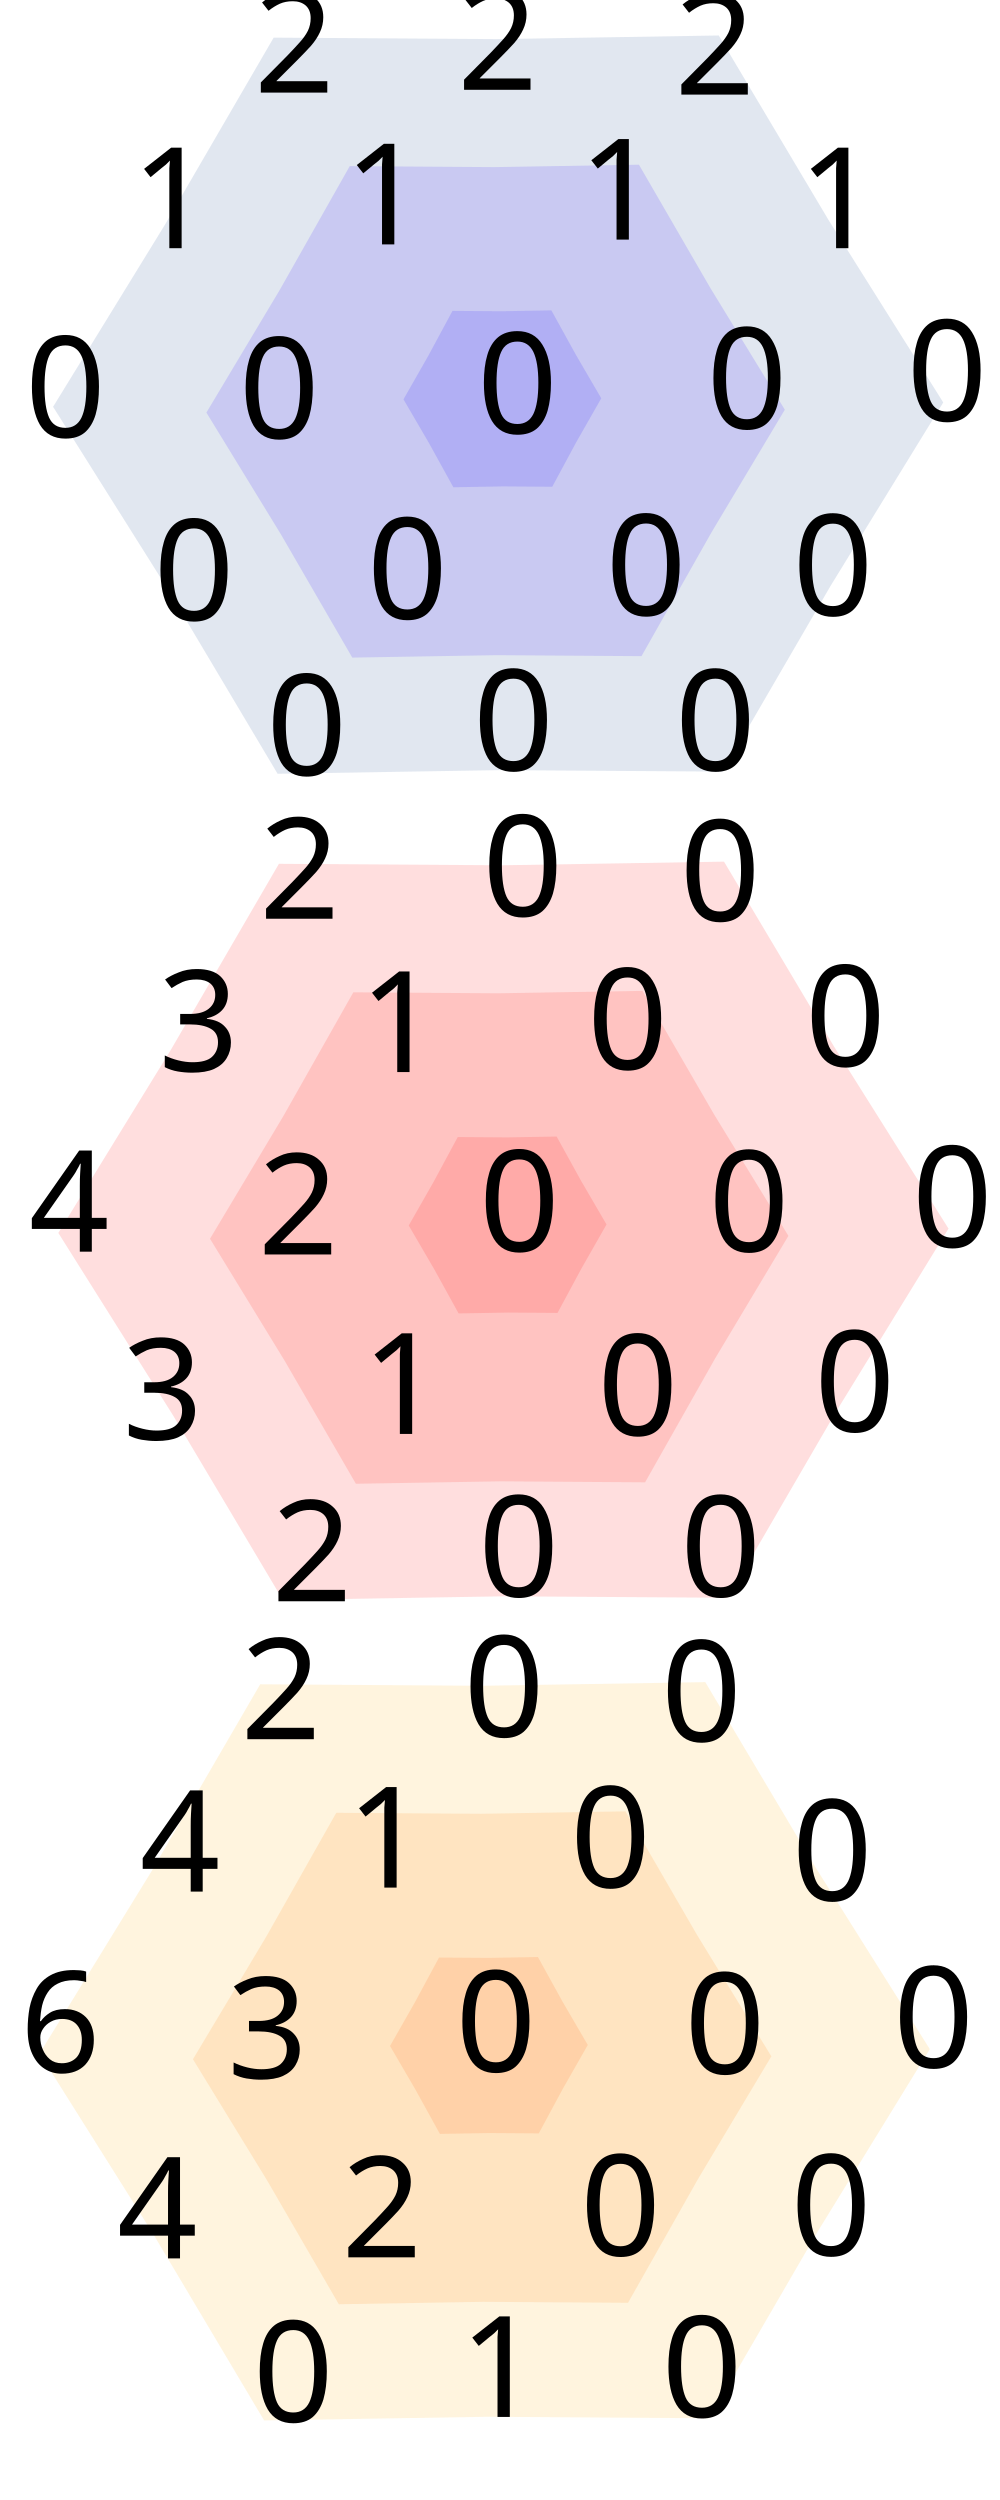
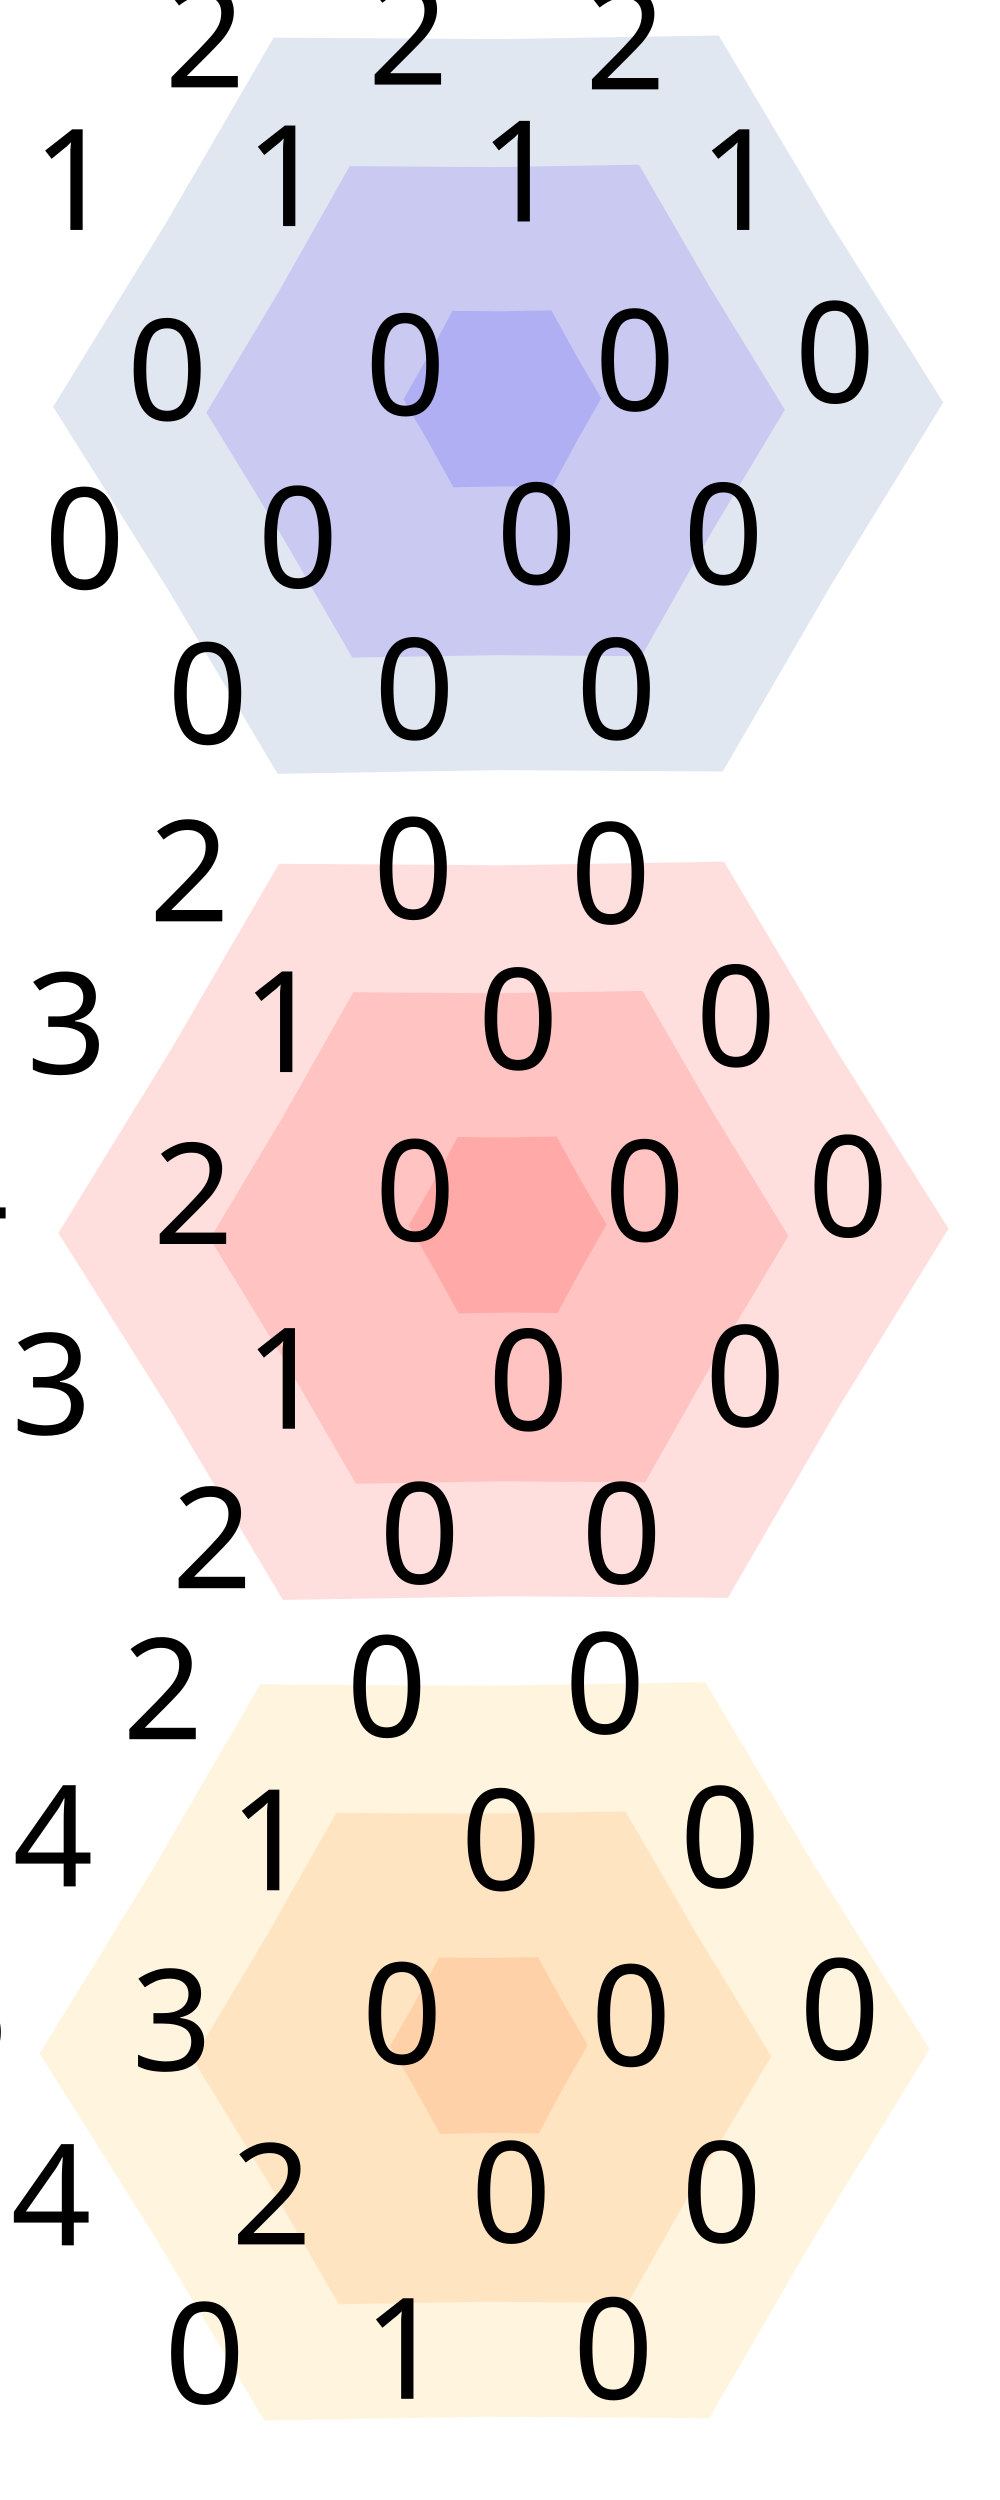
<svg xmlns="http://www.w3.org/2000/svg" width="2in" height="5in" viewBox="0 0 50.8 127" version="1.1" id="svg6919">
  <defs id="defs6916">
    <rect x="294.342" y="28.606" width="5497.698" height="454.948" id="rect10222" />
  </defs>
  <g id="layer1" transform="translate(-6.218444,94.86758)">
    <path style="fill:#1d4992;fill-opacity:0.129;stroke:none;stroke-width:1.002;stroke-opacity:1" id="path6945-0-1" transform="matrix(0.1501105,-0.02278514,0.02386171,0.1433379,-16.91638,-92.14087)" d="m 395.256,251.407 -45.848,58.576 -73.38,-12.189 -73.652,-10.417 -26.134,-69.643 -27.804,-68.993 47.246,-57.454 45.848,-58.576 73.38,12.189 73.652,10.417 26.134,69.643 27.804,68.993 z" />
    <path style="fill:#2e00ff;fill-opacity:0.129;stroke:none;stroke-width:1.002;stroke-opacity:1" id="path6945-6" transform="matrix(0.09754075,-0.01521229,0.01550517,0.09569828,-0.08160185,-85.88412)" d="m 395.256,251.407 -45.848,58.576 -73.38,-12.189 -73.652,-10.417 -26.134,-69.643 -27.804,-68.993 47.246,-57.454 45.848,-58.576 73.38,12.189 73.652,10.417 26.134,69.643 27.804,68.993 z" />
    <path style="fill:#1300ff;fill-opacity:0.129;stroke:none;stroke-width:1.002;stroke-opacity:1" id="path6945-0-8-5" transform="matrix(0.03335313,-0.00545965,0.00530185,0.03434586,20.9753,-78.87952)" d="m 395.256,251.407 -45.848,58.576 -73.38,-12.189 -73.652,-10.417 -26.134,-69.643 -27.804,-68.993 47.246,-57.454 45.848,-58.576 73.38,12.189 73.652,10.417 26.134,69.643 27.804,68.993 z" />
    <text xml:space="preserve" transform="scale(0.2645833)" id="text10220" style="font-style:normal;font-weight:normal;font-size:40px;line-height:1.25;font-family:sans-serif;white-space:pre;shape-inside:url(#rect10222);display:inline;fill:#000000;fill-opacity:1;stroke:none" />
-     <text xml:space="preserve" style="font-size:7.16px;line-height:1.25;font-family:sans-serif;letter-spacing:0px;word-spacing:0px;stroke-width:0.119" x="19.125" y="-90.164" id="text20062">
-       <tspan id="tspan20060" style="font-size:7.16px;stroke-width:0.119" x="19.125" y="-90.164">2</tspan>
+     <text xml:space="preserve" style="font-size:7.16px;line-height:1.25;font-family:sans-serif;text-align:center;letter-spacing:0px;word-spacing:0px;text-anchor:middle;stroke-width:0.119" x="21.284" y="-90.429" id="text20062">
+       <tspan id="tspan20060" style="font-size:7.16px;text-align:center;text-anchor:middle;stroke-width:0.119" x="21.284" y="-90.429">2</tspan>
    </text>
-     <text xml:space="preserve" style="font-size:7.16px;line-height:1.25;font-family:sans-serif;letter-spacing:0px;word-spacing:0px;stroke-width:0.119" x="29.45" y="-90.302" id="text20062-1">
-       <tspan id="tspan20060-4" style="font-size:7.16px;stroke-width:0.119" x="29.45" y="-90.302">2</tspan>
+     <text xml:space="preserve" style="font-size:7.16px;line-height:1.25;font-family:sans-serif;text-align:center;letter-spacing:0px;word-spacing:0px;text-anchor:middle;stroke-width:0.119" x="31.609" y="-90.567" id="text20062-1">
+       <tspan id="tspan20060-4" style="font-size:7.16px;text-align:center;text-anchor:middle;stroke-width:0.119" x="31.609" y="-90.567">2</tspan>
    </text>
-     <text xml:space="preserve" style="font-size:7.16px;line-height:1.25;font-family:sans-serif;letter-spacing:0px;word-spacing:0px;stroke-width:0.119" x="40.487" y="-90.063" id="text20062-8">
-       <tspan id="tspan20060-2" style="font-size:7.16px;stroke-width:0.119" x="40.487" y="-90.063">2</tspan>
+     <text xml:space="preserve" style="font-size:7.16px;line-height:1.25;font-family:sans-serif;text-align:center;letter-spacing:0px;word-spacing:0px;text-anchor:middle;stroke-width:0.119" x="42.645" y="-90.328" id="text20062-8">
+       <tspan id="tspan20060-2" style="font-size:7.16px;text-align:center;text-anchor:middle;stroke-width:0.119" x="42.645" y="-90.328">2</tspan>
    </text>
-     <text xml:space="preserve" style="font-size:7.16px;line-height:1.25;font-family:sans-serif;letter-spacing:0px;word-spacing:0px;stroke-width:0.119" x="12.899" y="-82.258" id="text20062-89">
-       <tspan id="tspan20060-6" style="font-size:7.16px;stroke-width:0.119" x="12.899" y="-82.258">1</tspan>
+     <text xml:space="preserve" style="font-size:7.16px;line-height:1.25;font-family:sans-serif;text-align:center;letter-spacing:0px;word-spacing:0px;text-anchor:middle;stroke-width:0.119" x="14.572" y="-83.184" id="text20062-89">
+       <tspan id="tspan20060-6" style="font-size:7.16px;text-align:center;text-anchor:middle;stroke-width:0.119" x="14.572" y="-83.184">1</tspan>
    </text>
-     <text xml:space="preserve" style="font-size:7.16px;line-height:1.25;font-family:sans-serif;letter-spacing:0px;word-spacing:0px;stroke-width:0.119" x="35.618" y="-82.695" id="text20062-89-8">
-       <tspan id="tspan20060-6-3" style="font-size:7.16px;stroke-width:0.119" x="35.618" y="-82.695">1</tspan>
+     <text xml:space="preserve" style="font-size:7.16px;line-height:1.25;font-family:sans-serif;text-align:center;letter-spacing:0px;word-spacing:0px;text-anchor:middle;stroke-width:0.119" x="37.292" y="-83.621" id="text20062-89-8">
+       <tspan id="tspan20060-6-3" style="font-size:7.16px;text-align:center;text-anchor:middle;stroke-width:0.119" x="37.292" y="-83.621">1</tspan>
    </text>
-     <text xml:space="preserve" style="font-size:7.16px;line-height:1.25;font-family:sans-serif;letter-spacing:0px;word-spacing:0px;stroke-width:0.119" x="46.768" y="-82.259" id="text20062-89-81">
-       <tspan id="tspan20060-6-7" style="font-size:7.16px;stroke-width:0.119" x="46.768" y="-82.259">1</tspan>
+     <text xml:space="preserve" style="font-size:7.16px;line-height:1.25;font-family:sans-serif;text-align:center;letter-spacing:0px;word-spacing:0px;text-anchor:middle;stroke-width:0.119" x="48.441" y="-83.185" id="text20062-89-81">
+       <tspan id="tspan20060-6-7" style="font-size:7.16px;text-align:center;text-anchor:middle;stroke-width:0.119" x="48.441" y="-83.185">1</tspan>
    </text>
-     <text xml:space="preserve" style="font-size:7.16px;line-height:1.25;font-family:sans-serif;letter-spacing:0px;word-spacing:0px;stroke-width:0.119" x="23.702" y="-82.457" id="text20062-89-6">
-       <tspan id="tspan20060-6-6" style="font-size:7.16px;stroke-width:0.119" x="23.702" y="-82.457">1</tspan>
+     <text xml:space="preserve" style="font-size:7.16px;line-height:1.25;font-family:sans-serif;text-align:center;letter-spacing:0px;word-spacing:0px;text-anchor:middle;stroke-width:0.119" x="25.376" y="-83.383" id="text20062-89-6">
+       <tspan id="tspan20060-6-6" style="font-size:7.16px;text-align:center;text-anchor:middle;stroke-width:0.119" x="25.376" y="-83.383">1</tspan>
    </text>
-     <text xml:space="preserve" style="font-size:7.16px;line-height:1.25;font-family:sans-serif;letter-spacing:0px;word-spacing:0px;stroke-width:0.119" x="7.498" y="-72.663" id="text20062-89-2">
-       <tspan id="tspan20060-6-2" style="font-size:7.16px;stroke-width:0.119" x="7.498" y="-72.663">0</tspan>
+     <text xml:space="preserve" style="font-size:7.16px;line-height:1.25;font-family:sans-serif;text-align:center;letter-spacing:0px;word-spacing:0px;text-anchor:middle;stroke-width:0.119" x="8.505" y="-73.589" id="text20062-89-2">
+       <tspan id="tspan20060-6-2" style="font-size:7.16px;text-align:center;text-anchor:middle;stroke-width:0.119" x="8.505" y="-73.589">0</tspan>
    </text>
-     <text xml:space="preserve" style="font-size:7.16px;line-height:1.25;font-family:sans-serif;letter-spacing:0px;word-spacing:0px;stroke-width:0.119" x="30.456" y="-72.862" id="text20062-89-8-7">
-       <tspan id="tspan20060-6-3-1" style="font-size:7.16px;stroke-width:0.119" x="30.456" y="-72.862">0</tspan>
+     <text xml:space="preserve" style="font-size:7.16px;line-height:1.25;font-family:sans-serif;text-align:center;letter-spacing:0px;word-spacing:0px;text-anchor:middle;stroke-width:0.119" x="31.463" y="-73.788" id="text20062-89-8-7">
+       <tspan id="tspan20060-6-3-1" style="font-size:7.16px;text-align:center;text-anchor:middle;stroke-width:0.119" x="31.463" y="-73.788">0</tspan>
    </text>
-     <text xml:space="preserve" style="font-size:7.16px;line-height:1.25;font-family:sans-serif;letter-spacing:0px;word-spacing:0px;stroke-width:0.119" x="42.119" y="-73.1" id="text20062-89-81-7">
-       <tspan id="tspan20060-6-7-5" style="font-size:7.16px;stroke-width:0.119" x="42.119" y="-73.1">0</tspan>
+     <text xml:space="preserve" style="font-size:7.16px;line-height:1.25;font-family:sans-serif;text-align:center;letter-spacing:0px;word-spacing:0px;text-anchor:middle;stroke-width:0.119" x="43.126" y="-74.026" id="text20062-89-81-7">
+       <tspan id="tspan20060-6-7-5" style="font-size:7.16px;text-align:center;text-anchor:middle;stroke-width:0.119" x="43.126" y="-74.026">0</tspan>
    </text>
-     <text xml:space="preserve" style="font-size:7.16px;line-height:1.25;font-family:sans-serif;letter-spacing:0px;word-spacing:0px;stroke-width:0.119" x="18.357" y="-72.609" id="text20062-89-6-1">
-       <tspan id="tspan20060-6-6-8" style="font-size:7.16px;stroke-width:0.119" x="18.357" y="-72.609">0</tspan>
+     <text xml:space="preserve" style="font-size:7.16px;line-height:1.25;font-family:sans-serif;text-align:center;letter-spacing:0px;word-spacing:0px;text-anchor:middle;stroke-width:0.119" x="19.364" y="-73.535" id="text20062-89-6-1">
+       <tspan id="tspan20060-6-6-8" style="font-size:7.16px;text-align:center;text-anchor:middle;stroke-width:0.119" x="19.364" y="-73.535">0</tspan>
    </text>
-     <text xml:space="preserve" style="font-size:7.16px;line-height:1.25;font-family:sans-serif;letter-spacing:0px;word-spacing:0px;stroke-width:0.119" x="52.281" y="-73.492" id="text20062-89-24">
-       <tspan id="tspan20060-6-9" style="font-size:7.16px;stroke-width:0.119" x="52.281" y="-73.492">0</tspan>
+     <text xml:space="preserve" style="font-size:7.16px;line-height:1.25;font-family:sans-serif;text-align:center;letter-spacing:0px;word-spacing:0px;text-anchor:middle;stroke-width:0.119" x="53.288" y="-74.418" id="text20062-89-24">
+       <tspan id="tspan20060-6-9" style="font-size:7.16px;text-align:center;text-anchor:middle;stroke-width:0.119" x="53.288" y="-74.418">0</tspan>
    </text>
-     <text xml:space="preserve" style="font-size:7.16px;line-height:1.25;font-family:sans-serif;letter-spacing:0px;word-spacing:0px;stroke-width:0.119" x="46.483" y="-63.61" id="text20062-89-24-0">
-       <tspan id="tspan20060-6-9-3" style="font-size:7.16px;stroke-width:0.119" x="46.483" y="-63.61">0</tspan>
+     <text xml:space="preserve" style="font-size:7.16px;line-height:1.25;font-family:sans-serif;text-align:center;letter-spacing:0px;word-spacing:0px;text-anchor:middle;stroke-width:0.119" x="47.622" y="-65.197" id="text20062-89-24-0">
+       <tspan id="tspan20060-6-9-3" style="font-size:7.16px;text-align:center;text-anchor:middle;stroke-width:0.119" x="47.622" y="-65.197">0</tspan>
    </text>
-     <text xml:space="preserve" style="font-size:7.16px;line-height:1.25;font-family:sans-serif;letter-spacing:0px;word-spacing:0px;stroke-width:0.119" x="36.992" y="-63.618" id="text20062-89-24-7">
-       <tspan id="tspan20060-6-9-1" style="font-size:7.16px;stroke-width:0.119" x="36.992" y="-63.618">0</tspan>
+     <text xml:space="preserve" style="font-size:7.16px;line-height:1.25;font-family:sans-serif;text-align:center;letter-spacing:0px;word-spacing:0px;text-anchor:middle;stroke-width:0.119" x="38.131" y="-65.206" id="text20062-89-24-7">
+       <tspan id="tspan20060-6-9-1" style="font-size:7.16px;text-align:center;text-anchor:middle;stroke-width:0.119" x="38.131" y="-65.206">0</tspan>
    </text>
-     <text xml:space="preserve" style="font-size:7.16px;line-height:1.25;font-family:sans-serif;letter-spacing:0px;word-spacing:0px;stroke-width:0.119" x="24.867" y="-63.435" id="text20062-89-24-6">
-       <tspan id="tspan20060-6-9-5" style="font-size:7.16px;stroke-width:0.119" x="24.867" y="-63.435">0</tspan>
+     <text xml:space="preserve" style="font-size:7.16px;line-height:1.25;font-family:sans-serif;text-align:center;letter-spacing:0px;word-spacing:0px;text-anchor:middle;stroke-width:0.119" x="26.006" y="-65.023" id="text20062-89-24-6">
+       <tspan id="tspan20060-6-9-5" style="font-size:7.16px;text-align:center;text-anchor:middle;stroke-width:0.119" x="26.006" y="-65.023">0</tspan>
    </text>
-     <text xml:space="preserve" style="font-size:7.16px;line-height:1.25;font-family:sans-serif;letter-spacing:0px;word-spacing:0px;stroke-width:0.119" x="14.026" y="-63.371" id="text20062-89-24-75">
-       <tspan id="tspan20060-6-9-6" style="font-size:7.16px;stroke-width:0.119" x="14.026" y="-63.371">0</tspan>
+     <text xml:space="preserve" style="font-size:7.16px;line-height:1.25;font-family:sans-serif;text-align:center;letter-spacing:0px;word-spacing:0px;text-anchor:middle;stroke-width:0.119" x="15.165" y="-64.959" id="text20062-89-24-75">
+       <tspan id="tspan20060-6-9-6" style="font-size:7.16px;text-align:center;text-anchor:middle;stroke-width:0.119" x="15.165" y="-64.959">0</tspan>
    </text>
-     <text xml:space="preserve" style="font-size:7.16px;line-height:1.25;font-family:sans-serif;letter-spacing:0px;word-spacing:0px;stroke-width:0.119" x="19.754" y="-55.495" id="text20062-89-24-00">
-       <tspan id="tspan20060-6-9-2" style="font-size:7.16px;stroke-width:0.119" x="19.754" y="-55.495">0</tspan>
+     <text xml:space="preserve" style="font-size:7.16px;line-height:1.25;font-family:sans-serif;text-align:center;letter-spacing:0px;word-spacing:0px;text-anchor:middle;stroke-width:0.119" x="21.422" y="-57.083" id="text20062-89-24-00">
+       <tspan id="tspan20060-6-9-2" style="font-size:7.16px;text-align:center;text-anchor:middle;stroke-width:0.119" x="21.422" y="-57.083">0</tspan>
    </text>
-     <text xml:space="preserve" style="font-size:7.16px;line-height:1.25;font-family:sans-serif;letter-spacing:0px;word-spacing:0px;stroke-width:0.119" x="40.517" y="-55.734" id="text20062-89-24-5">
-       <tspan id="tspan20060-6-9-4" style="font-size:7.16px;stroke-width:0.119" x="40.517" y="-55.734">0</tspan>
+     <text xml:space="preserve" style="font-size:7.16px;line-height:1.25;font-family:sans-serif;text-align:center;letter-spacing:0px;word-spacing:0px;text-anchor:middle;stroke-width:0.119" x="42.185" y="-57.322" id="text20062-89-24-5">
+       <tspan id="tspan20060-6-9-4" style="font-size:7.16px;text-align:center;text-anchor:middle;stroke-width:0.119" x="42.185" y="-57.322">0</tspan>
    </text>
-     <text xml:space="preserve" style="font-size:7.16px;line-height:1.25;font-family:sans-serif;letter-spacing:0px;word-spacing:0px;stroke-width:0.119" x="30.255" y="-55.734" id="text20062-89-24-1">
-       <tspan id="tspan20060-6-9-28" style="font-size:7.16px;stroke-width:0.119" x="30.255" y="-55.734">0</tspan>
+     <text xml:space="preserve" style="font-size:7.16px;line-height:1.25;font-family:sans-serif;text-align:center;letter-spacing:0px;word-spacing:0px;text-anchor:middle;stroke-width:0.119" x="31.923" y="-57.322" id="text20062-89-24-1">
+       <tspan id="tspan20060-6-9-28" style="font-size:7.16px;text-align:center;text-anchor:middle;stroke-width:0.119" x="31.923" y="-57.322">0</tspan>
    </text>
    <path style="fill:#ff0000;fill-opacity:0.129;stroke:none;stroke-width:1.002;stroke-opacity:1" id="path6945-0-1-6" transform="matrix(0.1501105,-0.02278514,0.02386171,0.1433379,-16.64926,-50.17164)" d="m 395.256,251.407 -45.848,58.576 -73.38,-12.189 -73.652,-10.417 -26.134,-69.643 -27.804,-68.993 47.246,-57.454 45.848,-58.576 73.38,12.189 73.652,10.417 26.134,69.643 27.804,68.993 z" />
    <path style="fill:#ff1600;fill-opacity:0.129;stroke:none;stroke-width:1.002;stroke-opacity:1" id="path6945-6-4" transform="matrix(0.09754075,-0.01521229,0.01550517,0.09569828,0.1011462,-43.91488)" d="m 395.256,251.407 -45.848,58.576 -73.38,-12.189 -73.652,-10.417 -26.134,-69.643 -27.804,-68.993 47.246,-57.454 45.848,-58.576 73.38,12.189 73.652,10.417 26.134,69.643 27.804,68.993 z" />
    <path style="fill:#ff0300;fill-opacity:0.129;stroke:none;stroke-width:1.002;stroke-opacity:1" id="path6945-0-8-5-0" transform="matrix(0.03335313,-0.00545965,0.00530185,0.03434586,21.24243,-36.91029)" d="m 395.256,251.407 -45.848,58.576 -73.38,-12.189 -73.652,-10.417 -26.134,-69.643 -27.804,-68.993 47.246,-57.454 45.848,-58.576 73.38,12.189 73.652,10.417 26.134,69.643 27.804,68.993 z" />
-     <text xml:space="preserve" style="font-size:7.16px;line-height:1.25;font-family:sans-serif;letter-spacing:0px;word-spacing:0px;stroke-width:0.119" x="19.392" y="-48.195" id="text20062-87">
-       <tspan id="tspan20060-23" style="font-size:7.16px;stroke-width:0.119" x="19.392" y="-48.195">2</tspan>
+     <text xml:space="preserve" style="font-size:7.16px;line-height:1.25;font-family:sans-serif;text-align:center;letter-spacing:0px;word-spacing:0px;text-anchor:middle;stroke-width:0.119" x="20.493" y="-48.063" id="text20062-87">
+       <tspan id="tspan20060-23" style="font-size:7.16px;text-align:center;text-anchor:middle;stroke-width:0.119" x="20.493" y="-48.063">2</tspan>
    </text>
-     <text xml:space="preserve" style="font-size:7.16px;line-height:1.25;font-family:sans-serif;letter-spacing:0px;word-spacing:0px;stroke-width:0.119" x="30.73" y="-48.333" id="text20062-1-7">
-       <tspan id="tspan20060-4-1" style="font-size:7.16px;stroke-width:0.119" x="30.73" y="-48.333">0</tspan>
+     <text xml:space="preserve" style="font-size:7.16px;line-height:1.25;font-family:sans-serif;text-align:center;letter-spacing:0px;word-spacing:0px;text-anchor:middle;stroke-width:0.119" x="31.869" y="-48.201" id="text20062-1-7">
+       <tspan id="tspan20060-4-1" style="font-size:7.16px;text-align:center;text-anchor:middle;stroke-width:0.119" x="31.869" y="-48.201">0</tspan>
    </text>
-     <text xml:space="preserve" style="font-size:7.16px;line-height:1.25;font-family:sans-serif;letter-spacing:0px;word-spacing:0px;stroke-width:0.119" x="40.754" y="-48.094" id="text20062-8-3">
-       <tspan id="tspan20060-2-2" style="font-size:7.16px;stroke-width:0.119" x="40.754" y="-48.094">0</tspan>
+     <text xml:space="preserve" style="font-size:7.16px;line-height:1.25;font-family:sans-serif;text-align:center;letter-spacing:0px;word-spacing:0px;text-anchor:middle;stroke-width:0.119" x="41.893" y="-47.962" id="text20062-8-3">
+       <tspan id="tspan20060-2-2" style="font-size:7.16px;text-align:center;text-anchor:middle;stroke-width:0.119" x="41.893" y="-47.962">0</tspan>
    </text>
-     <text xml:space="preserve" style="font-size:7.16px;line-height:1.25;font-family:sans-serif;letter-spacing:0px;word-spacing:0px;stroke-width:0.119" x="14.263" y="-40.457" id="text20062-89-0">
-       <tspan id="tspan20060-6-31" style="font-size:7.16px;stroke-width:0.119" x="14.263" y="-40.457">3</tspan>
+     <text xml:space="preserve" style="font-size:7.16px;line-height:1.25;font-family:sans-serif;text-align:center;letter-spacing:0px;word-spacing:0px;text-anchor:middle;stroke-width:0.119" x="14.258" y="-40.325" id="text20062-89-0">
+       <tspan id="tspan20060-6-31" style="font-size:7.16px;text-align:center;text-anchor:middle;stroke-width:0.119" x="14.258" y="-40.325">3</tspan>
    </text>
-     <text xml:space="preserve" style="font-size:7.16px;line-height:1.25;font-family:sans-serif;letter-spacing:0px;word-spacing:0px;stroke-width:0.119" x="36.054" y="-40.557" id="text20062-89-8-5">
-       <tspan id="tspan20060-6-3-17" style="font-size:7.16px;stroke-width:0.119" x="36.054" y="-40.557">0</tspan>
+     <text xml:space="preserve" style="font-size:7.16px;line-height:1.25;font-family:sans-serif;text-align:center;letter-spacing:0px;word-spacing:0px;text-anchor:middle;stroke-width:0.119" x="37.193" y="-40.557" id="text20062-89-8-5">
+       <tspan id="tspan20060-6-3-17" style="font-size:7.16px;text-align:center;text-anchor:middle;stroke-width:0.119" x="37.193" y="-40.557">0</tspan>
    </text>
-     <text xml:space="preserve" style="font-size:7.16px;line-height:1.25;font-family:sans-serif;letter-spacing:0px;word-spacing:0px;stroke-width:0.119" x="47.119" y="-40.712" id="text20062-89-81-2">
-       <tspan id="tspan20060-6-7-8" style="font-size:7.16px;stroke-width:0.119" x="47.119" y="-40.712">0</tspan>
+     <text xml:space="preserve" style="font-size:7.16px;line-height:1.25;font-family:sans-serif;text-align:center;letter-spacing:0px;word-spacing:0px;text-anchor:middle;stroke-width:0.119" x="48.258" y="-40.712" id="text20062-89-81-2">
+       <tspan id="tspan20060-6-7-8" style="font-size:7.16px;text-align:center;text-anchor:middle;stroke-width:0.119" x="48.258" y="-40.712">0</tspan>
    </text>
-     <text xml:space="preserve" style="font-size:7.16px;line-height:1.25;font-family:sans-serif;letter-spacing:0px;word-spacing:0px;stroke-width:0.119" x="24.476" y="-40.403" id="text20062-89-6-5">
-       <tspan id="tspan20060-6-6-0" style="font-size:7.16px;stroke-width:0.119" x="24.476" y="-40.403">1</tspan>
+     <text xml:space="preserve" style="font-size:7.16px;line-height:1.25;font-family:sans-serif;text-align:center;letter-spacing:0px;word-spacing:0px;text-anchor:middle;stroke-width:0.119" x="25.223" y="-40.403" id="text20062-89-6-5">
+       <tspan id="tspan20060-6-6-0" style="font-size:7.16px;text-align:center;text-anchor:middle;stroke-width:0.119" x="25.223" y="-40.403">1</tspan>
    </text>
-     <text xml:space="preserve" style="font-size:7.16px;line-height:1.25;font-family:sans-serif;letter-spacing:0px;word-spacing:0px;stroke-width:0.119" x="7.681" y="-31.284" id="text20062-89-2-1">
-       <tspan id="tspan20060-6-2-9" style="font-size:7.16px;stroke-width:0.119" x="7.681" y="-31.284">4</tspan>
+     <text xml:space="preserve" style="font-size:7.16px;line-height:1.25;font-family:sans-serif;text-align:center;letter-spacing:0px;word-spacing:0px;text-anchor:middle;stroke-width:0.119" x="9.252" y="-31.813" id="text20062-89-2-1">
+       <tspan id="tspan20060-6-2-9" style="font-size:7.16px;text-align:center;text-anchor:middle;stroke-width:0.119" x="9.252" y="-31.813">4</tspan>
    </text>
-     <text xml:space="preserve" style="font-size:7.16px;line-height:1.25;font-family:sans-serif;letter-spacing:0px;word-spacing:0px;stroke-width:0.119" x="30.555" y="-31.314" id="text20062-89-8-7-8">
-       <tspan id="tspan20060-6-3-1-6" style="font-size:7.16px;stroke-width:0.119" x="30.555" y="-31.314">0</tspan>
+     <text xml:space="preserve" style="font-size:7.16px;line-height:1.25;font-family:sans-serif;text-align:center;letter-spacing:0px;word-spacing:0px;text-anchor:middle;stroke-width:0.119" x="31.958" y="-31.843" id="text20062-89-8-7-8">
+       <tspan id="tspan20060-6-3-1-6" style="font-size:7.16px;text-align:center;text-anchor:middle;stroke-width:0.119" x="31.958" y="-31.843">0</tspan>
    </text>
-     <text xml:space="preserve" style="font-size:7.16px;line-height:1.25;font-family:sans-serif;letter-spacing:0px;word-spacing:0px;stroke-width:0.119" x="42.218" y="-31.3" id="text20062-89-81-7-0">
-       <tspan id="tspan20060-6-7-5-5" style="font-size:7.16px;stroke-width:0.119" x="42.218" y="-31.3">0</tspan>
+     <text xml:space="preserve" style="font-size:7.16px;line-height:1.25;font-family:sans-serif;text-align:center;letter-spacing:0px;word-spacing:0px;text-anchor:middle;stroke-width:0.119" x="43.621" y="-31.829" id="text20062-89-81-7-0">
+       <tspan id="tspan20060-6-7-5-5" style="font-size:7.16px;text-align:center;text-anchor:middle;stroke-width:0.119" x="43.621" y="-31.829">0</tspan>
    </text>
-     <text xml:space="preserve" style="font-size:7.16px;line-height:1.25;font-family:sans-serif;letter-spacing:0px;word-spacing:0px;stroke-width:0.119" x="19.326" y="-31.14" id="text20062-89-6-1-3">
-       <tspan id="tspan20060-6-6-8-8" style="font-size:7.16px;stroke-width:0.119" x="19.326" y="-31.14">2</tspan>
+     <text xml:space="preserve" style="font-size:7.16px;line-height:1.25;font-family:sans-serif;text-align:center;letter-spacing:0px;word-spacing:0px;text-anchor:middle;stroke-width:0.119" x="20.691" y="-31.669" id="text20062-89-6-1-3">
+       <tspan id="tspan20060-6-6-8-8" style="font-size:7.16px;text-align:center;text-anchor:middle;stroke-width:0.119" x="20.691" y="-31.669">2</tspan>
    </text>
-     <text xml:space="preserve" style="font-size:7.16px;line-height:1.25;font-family:sans-serif;letter-spacing:0px;word-spacing:0px;stroke-width:0.119" x="52.549" y="-31.523" id="text20062-89-24-8">
-       <tspan id="tspan20060-6-9-39" style="font-size:7.16px;stroke-width:0.119" x="52.549" y="-31.523">0</tspan>
+     <text xml:space="preserve" style="font-size:7.16px;line-height:1.25;font-family:sans-serif;text-align:center;letter-spacing:0px;word-spacing:0px;text-anchor:middle;stroke-width:0.119" x="53.952" y="-32.052" id="text20062-89-24-8">
+       <tspan id="tspan20060-6-9-39" style="font-size:7.16px;text-align:center;text-anchor:middle;stroke-width:0.119" x="53.952" y="-32.052">0</tspan>
    </text>
-     <text xml:space="preserve" style="font-size:7.16px;line-height:1.25;font-family:sans-serif;letter-spacing:0px;word-spacing:0px;stroke-width:0.119" x="47.594" y="-22.147" id="text20062-89-24-0-1">
-       <tspan id="tspan20060-6-9-3-2" style="font-size:7.16px;stroke-width:0.119" x="47.594" y="-22.147">0</tspan>
+     <text xml:space="preserve" style="font-size:7.16px;line-height:1.25;font-family:sans-serif;text-align:center;letter-spacing:0px;word-spacing:0px;text-anchor:middle;stroke-width:0.119" x="48.733" y="-22.411" id="text20062-89-24-0-1">
+       <tspan id="tspan20060-6-9-3-2" style="font-size:7.16px;text-align:center;text-anchor:middle;stroke-width:0.119" x="48.733" y="-22.411">0</tspan>
    </text>
-     <text xml:space="preserve" style="font-size:7.16px;line-height:1.25;font-family:sans-serif;letter-spacing:0px;word-spacing:0px;stroke-width:0.119" x="36.573" y="-21.958" id="text20062-89-24-7-5">
-       <tspan id="tspan20060-6-9-1-6" style="font-size:7.16px;stroke-width:0.119" x="36.573" y="-21.958">0</tspan>
+     <text xml:space="preserve" style="font-size:7.16px;line-height:1.25;font-family:sans-serif;text-align:center;letter-spacing:0px;word-spacing:0px;text-anchor:middle;stroke-width:0.119" x="37.711" y="-22.222" id="text20062-89-24-7-5">
+       <tspan id="tspan20060-6-9-1-6" style="font-size:7.16px;text-align:center;text-anchor:middle;stroke-width:0.119" x="37.711" y="-22.222">0</tspan>
    </text>
-     <text xml:space="preserve" style="font-size:7.16px;line-height:1.25;font-family:sans-serif;letter-spacing:0px;word-spacing:0px;stroke-width:0.119" x="24.611" y="-22.027" id="text20062-89-24-6-5">
-       <tspan id="tspan20060-6-9-5-4" style="font-size:7.16px;stroke-width:0.119" x="24.611" y="-22.027">1</tspan>
+     <text xml:space="preserve" style="font-size:7.16px;line-height:1.25;font-family:sans-serif;text-align:center;letter-spacing:0px;word-spacing:0px;text-anchor:middle;stroke-width:0.119" x="25.358" y="-22.292" id="text20062-89-24-6-5">
+       <tspan id="tspan20060-6-9-5-4" style="font-size:7.16px;text-align:center;text-anchor:middle;stroke-width:0.119" x="25.358" y="-22.292">1</tspan>
    </text>
-     <text xml:space="preserve" style="font-size:7.16px;line-height:1.25;font-family:sans-serif;letter-spacing:0px;word-spacing:0px;stroke-width:0.119" x="12.437" y="-21.739" id="text20062-89-24-75-4">
-       <tspan id="tspan20060-6-9-6-7" style="font-size:7.16px;stroke-width:0.119" x="12.437" y="-21.739">3</tspan>
+     <text xml:space="preserve" style="font-size:7.16px;line-height:1.25;font-family:sans-serif;text-align:center;letter-spacing:0px;word-spacing:0px;text-anchor:middle;stroke-width:0.119" x="13.49" y="-22.004" id="text20062-89-24-75-4">
+       <tspan id="tspan20060-6-9-6-7" style="font-size:7.16px;text-align:center;text-anchor:middle;stroke-width:0.119" x="13.49" y="-22.004">3</tspan>
    </text>
-     <text xml:space="preserve" style="font-size:7.16px;line-height:1.25;font-family:sans-serif;letter-spacing:0px;word-spacing:0px;stroke-width:0.119" x="20.021" y="-13.526" id="text20062-89-24-00-4">
-       <tspan id="tspan20060-6-9-2-7" style="font-size:7.16px;stroke-width:0.119" x="20.021" y="-13.526">2</tspan>
+     <text xml:space="preserve" style="font-size:7.16px;line-height:1.25;font-family:sans-serif;text-align:center;letter-spacing:0px;word-spacing:0px;text-anchor:middle;stroke-width:0.119" x="21.651" y="-14.188" id="text20062-89-24-00-4">
+       <tspan id="tspan20060-6-9-2-7" style="font-size:7.16px;text-align:center;text-anchor:middle;stroke-width:0.119" x="21.651" y="-14.188">2</tspan>
    </text>
-     <text xml:space="preserve" style="font-size:7.16px;line-height:1.25;font-family:sans-serif;letter-spacing:0px;word-spacing:0px;stroke-width:0.119" x="40.784" y="-13.765" id="text20062-89-24-5-4">
-       <tspan id="tspan20060-6-9-4-7" style="font-size:7.16px;stroke-width:0.119" x="40.784" y="-13.765">0</tspan>
+     <text xml:space="preserve" style="font-size:7.16px;line-height:1.25;font-family:sans-serif;text-align:center;letter-spacing:0px;word-spacing:0px;text-anchor:middle;stroke-width:0.119" x="42.452" y="-14.426" id="text20062-89-24-5-4">
+       <tspan id="tspan20060-6-9-4-7" style="font-size:7.16px;text-align:center;text-anchor:middle;stroke-width:0.119" x="42.452" y="-14.426">0</tspan>
    </text>
-     <text xml:space="preserve" style="font-size:7.16px;line-height:1.25;font-family:sans-serif;letter-spacing:0px;word-spacing:0px;stroke-width:0.119" x="30.522" y="-13.765" id="text20062-89-24-1-0">
-       <tspan id="tspan20060-6-9-28-3" style="font-size:7.16px;stroke-width:0.119" x="30.522" y="-13.765">0</tspan>
+     <text xml:space="preserve" style="font-size:7.16px;line-height:1.25;font-family:sans-serif;text-align:center;letter-spacing:0px;word-spacing:0px;text-anchor:middle;stroke-width:0.119" x="32.19" y="-14.426" id="text20062-89-24-1-0">
+       <tspan id="tspan20060-6-9-28-3" style="font-size:7.16px;text-align:center;text-anchor:middle;stroke-width:0.119" x="32.19" y="-14.426">0</tspan>
    </text>
    <path style="fill:#ffad00;fill-opacity:0.129;stroke:none;stroke-width:1.002;stroke-opacity:1" id="path6945-0-1-6-4" transform="matrix(0.1501105,-0.02278514,0.02386171,0.1433379,-17.60035,-8.490983)" d="m 395.256,251.407 -45.848,58.576 -73.38,-12.189 -73.652,-10.417 -26.134,-69.643 -27.804,-68.993 47.246,-57.454 45.848,-58.576 73.38,12.189 73.652,10.417 26.134,69.643 27.804,68.993 z" />
    <path style="fill:#ff7f00;fill-opacity:0.129;stroke:none;stroke-width:1.002;stroke-opacity:1" id="path6945-6-4-8" transform="matrix(0.09754075,-0.01521229,0.01550517,0.09569828,-0.7655688,-2.234233)" d="m 395.256,251.407 -45.848,58.576 -73.38,-12.189 -73.652,-10.417 -26.134,-69.643 -27.804,-68.993 47.246,-57.454 45.848,-58.576 73.38,12.189 73.652,10.417 26.134,69.643 27.804,68.993 z" />
    <path style="fill:#ff5900;fill-opacity:0.129;stroke:none;stroke-width:1.002;stroke-opacity:1" id="path6945-0-8-5-0-8" transform="matrix(0.03335313,-0.00545965,0.00530185,0.03434586,20.29133,4.770366)" d="m 395.256,251.407 -45.848,58.576 -73.38,-12.189 -73.652,-10.417 -26.134,-69.643 -27.804,-68.993 47.246,-57.454 45.848,-58.576 73.38,12.189 73.652,10.417 26.134,69.643 27.804,68.993 z" />
-     <text xml:space="preserve" style="font-size:7.16px;line-height:1.25;font-family:sans-serif;letter-spacing:0px;word-spacing:0px;stroke-width:0.119" x="18.441" y="-6.514" id="text20062-87-4">
-       <tspan id="tspan20060-23-9" style="font-size:7.16px;stroke-width:0.119" x="18.441" y="-6.514">2</tspan>
+     <text xml:space="preserve" style="font-size:7.16px;line-height:1.25;font-family:sans-serif;text-align:center;letter-spacing:0px;word-spacing:0px;text-anchor:middle;stroke-width:0.119" x="19.145" y="-6.514" id="text20062-87-4">
+       <tspan id="tspan20060-23-9" style="font-size:7.16px;text-align:center;text-anchor:middle;stroke-width:0.119" x="19.145" y="-6.514">2</tspan>
    </text>
-     <text xml:space="preserve" style="font-size:7.16px;line-height:1.25;font-family:sans-serif;letter-spacing:0px;word-spacing:0px;stroke-width:0.119" x="29.779" y="-6.652" id="text20062-1-7-0">
-       <tspan id="tspan20060-4-1-7" style="font-size:7.16px;stroke-width:0.119" x="29.779" y="-6.652">0</tspan>
+     <text xml:space="preserve" style="font-size:7.16px;line-height:1.25;font-family:sans-serif;text-align:center;letter-spacing:0px;word-spacing:0px;text-anchor:middle;stroke-width:0.119" x="30.521" y="-6.652" id="text20062-1-7-0">
+       <tspan id="tspan20060-4-1-7" style="font-size:7.16px;text-align:center;text-anchor:middle;stroke-width:0.119" x="30.521" y="-6.652">0</tspan>
    </text>
-     <text xml:space="preserve" style="font-size:7.16px;line-height:1.25;font-family:sans-serif;letter-spacing:0px;word-spacing:0px;stroke-width:0.119" x="39.803" y="-6.414" id="text20062-8-3-9">
-       <tspan id="tspan20060-2-2-3" style="font-size:7.16px;stroke-width:0.119" x="39.803" y="-6.414">0</tspan>
+     <text xml:space="preserve" style="font-size:7.16px;line-height:1.25;font-family:sans-serif;text-align:center;letter-spacing:0px;word-spacing:0px;text-anchor:middle;stroke-width:0.119" x="41.603" y="-6.81" id="text20062-8-3-9">
+       <tspan id="tspan20060-2-2-3" style="font-size:7.16px;text-align:center;text-anchor:middle;stroke-width:0.119" x="41.603" y="-6.81">0</tspan>
    </text>
-     <text xml:space="preserve" style="font-size:7.16px;line-height:1.25;font-family:sans-serif;letter-spacing:0px;word-spacing:0px;stroke-width:0.119" x="13.312" y="1.223" id="text20062-89-0-6">
-       <tspan id="tspan20060-6-31-7" style="font-size:7.16px;stroke-width:0.119" x="13.312" y="1.223">4</tspan>
+     <text xml:space="preserve" style="font-size:7.16px;line-height:1.25;font-family:sans-serif;text-align:center;letter-spacing:0px;word-spacing:0px;text-anchor:middle;stroke-width:0.119" x="13.56" y="0.959" id="text20062-89-0-6">
+       <tspan id="tspan20060-6-31-7" style="font-size:7.16px;text-align:center;text-anchor:middle;stroke-width:0.119" x="13.56" y="0.959">4</tspan>
    </text>
-     <text xml:space="preserve" style="font-size:7.16px;line-height:1.25;font-family:sans-serif;letter-spacing:0px;word-spacing:0px;stroke-width:0.119" x="35.187" y="1.01" id="text20062-89-8-5-1">
-       <tspan id="tspan20060-6-3-17-6" style="font-size:7.16px;stroke-width:0.119" x="35.187" y="1.01">0</tspan>
+     <text xml:space="preserve" style="font-size:7.16px;line-height:1.25;font-family:sans-serif;text-align:center;letter-spacing:0px;word-spacing:0px;text-anchor:middle;stroke-width:0.119" x="36.326" y="1.142" id="text20062-89-8-5-1">
+       <tspan id="tspan20060-6-3-17-6" style="font-size:7.16px;text-align:center;text-anchor:middle;stroke-width:0.119" x="36.326" y="1.142">0</tspan>
    </text>
-     <text xml:space="preserve" style="font-size:7.16px;line-height:1.25;font-family:sans-serif;letter-spacing:0px;word-spacing:0px;stroke-width:0.119" x="46.448" y="1.671" id="text20062-89-81-2-2">
-       <tspan id="tspan20060-6-7-8-1" style="font-size:7.16px;stroke-width:0.119" x="46.448" y="1.671">0</tspan>
+     <text xml:space="preserve" style="font-size:7.16px;line-height:1.25;font-family:sans-serif;text-align:center;letter-spacing:0px;word-spacing:0px;text-anchor:middle;stroke-width:0.119" x="47.454" y="1.009" id="text20062-89-81-2-2">
+       <tspan id="tspan20060-6-7-8-1" style="font-size:7.16px;text-align:center;text-anchor:middle;stroke-width:0.119" x="47.454" y="1.009">0</tspan>
    </text>
-     <text xml:space="preserve" style="font-size:7.16px;line-height:1.25;font-family:sans-serif;letter-spacing:0px;word-spacing:0px;stroke-width:0.119" x="23.819" y="1.024" id="text20062-89-6-5-6">
-       <tspan id="tspan20060-6-6-0-8" style="font-size:7.16px;stroke-width:0.119" x="23.819" y="1.024">1</tspan>
+     <text xml:space="preserve" style="font-size:7.16px;line-height:1.25;font-family:sans-serif;text-align:center;letter-spacing:0px;word-spacing:0px;text-anchor:middle;stroke-width:0.119" x="24.566" y="1.157" id="text20062-89-6-5-6">
+       <tspan id="tspan20060-6-6-0-8" style="font-size:7.16px;text-align:center;text-anchor:middle;stroke-width:0.119" x="24.566" y="1.157">1</tspan>
    </text>
-     <text xml:space="preserve" style="font-size:7.16px;line-height:1.25;font-family:sans-serif;letter-spacing:0px;word-spacing:0px;stroke-width:0.119" x="7.236" y="10.397" id="text20062-89-2-1-9">
-       <tspan id="tspan20060-6-2-9-2" style="font-size:7.16px;stroke-width:0.119" x="7.236" y="10.397">6</tspan>
+     <text xml:space="preserve" style="font-size:7.16px;line-height:1.25;font-family:sans-serif;text-align:center;letter-spacing:0px;word-spacing:0px;text-anchor:middle;stroke-width:0.119" x="9.211" y="10" id="text20062-89-2-1-9">
+       <tspan id="tspan20060-6-2-9-2" style="font-size:7.16px;text-align:center;text-anchor:middle;stroke-width:0.119" x="9.211" y="10">6</tspan>
    </text>
-     <text xml:space="preserve" style="font-size:7.16px;line-height:1.25;font-family:sans-serif;letter-spacing:0px;word-spacing:0px;stroke-width:0.119" x="29.365" y="10.366" id="text20062-89-8-7-8-3">
-       <tspan id="tspan20060-6-3-1-6-9" style="font-size:7.16px;stroke-width:0.119" x="29.365" y="10.366">0</tspan>
+     <text xml:space="preserve" style="font-size:7.16px;line-height:1.25;font-family:sans-serif;text-align:center;letter-spacing:0px;word-spacing:0px;text-anchor:middle;stroke-width:0.119" x="31.298" y="9.969" id="text20062-89-8-7-8-3">
+       <tspan id="tspan20060-6-3-1-6-9" style="font-size:7.16px;text-align:center;text-anchor:middle;stroke-width:0.119" x="31.298" y="9.969">0</tspan>
    </text>
-     <text xml:space="preserve" style="font-size:7.16px;line-height:1.25;font-family:sans-serif;letter-spacing:0px;word-spacing:0px;stroke-width:0.119" x="40.995" y="10.465" id="text20062-89-81-7-0-5">
-       <tspan id="tspan20060-6-7-5-5-9" style="font-size:7.16px;stroke-width:0.119" x="40.995" y="10.465">0</tspan>
+     <text xml:space="preserve" style="font-size:7.16px;line-height:1.25;font-family:sans-serif;text-align:center;letter-spacing:0px;word-spacing:0px;text-anchor:middle;stroke-width:0.119" x="42.928" y="10.068" id="text20062-89-81-7-0-5">
+       <tspan id="tspan20060-6-7-5-5-9" style="font-size:7.16px;text-align:center;text-anchor:middle;stroke-width:0.119" x="42.928" y="10.068">0</tspan>
    </text>
-     <text xml:space="preserve" style="font-size:7.16px;line-height:1.25;font-family:sans-serif;letter-spacing:0px;word-spacing:0px;stroke-width:0.119" x="17.758" y="10.704" id="text20062-89-6-1-3-4">
-       <tspan id="tspan20060-6-6-8-8-2" style="font-size:7.16px;stroke-width:0.119" x="17.758" y="10.704">3</tspan>
+     <text xml:space="preserve" style="font-size:7.16px;line-height:1.25;font-family:sans-serif;text-align:center;letter-spacing:0px;word-spacing:0px;text-anchor:middle;stroke-width:0.119" x="19.605" y="10.307" id="text20062-89-6-1-3-4">
+       <tspan id="tspan20060-6-6-8-8-2" style="font-size:7.16px;text-align:center;text-anchor:middle;stroke-width:0.119" x="19.605" y="10.307">3</tspan>
    </text>
-     <text xml:space="preserve" style="font-size:7.16px;line-height:1.25;font-family:sans-serif;letter-spacing:0px;word-spacing:0px;stroke-width:0.119" x="51.597" y="10.158" id="text20062-89-24-8-5">
-       <tspan id="tspan20060-6-9-39-6" style="font-size:7.16px;stroke-width:0.119" x="51.597" y="10.158">0</tspan>
+     <text xml:space="preserve" style="font-size:7.16px;line-height:1.25;font-family:sans-serif;text-align:center;letter-spacing:0px;word-spacing:0px;text-anchor:middle;stroke-width:0.119" x="53.53" y="9.761" id="text20062-89-24-8-5">
+       <tspan id="tspan20060-6-9-39-6" style="font-size:7.16px;text-align:center;text-anchor:middle;stroke-width:0.119" x="53.53" y="9.761">0</tspan>
    </text>
-     <text xml:space="preserve" style="font-size:7.16px;line-height:1.25;font-family:sans-serif;letter-spacing:0px;word-spacing:0px;stroke-width:0.119" x="46.39" y="19.703" id="text20062-89-24-0-1-1">
-       <tspan id="tspan20060-6-9-3-2-2" style="font-size:7.16px;stroke-width:0.119" x="46.39" y="19.703">0</tspan>
+     <text xml:space="preserve" style="font-size:7.16px;line-height:1.25;font-family:sans-serif;text-align:center;letter-spacing:0px;word-spacing:0px;text-anchor:middle;stroke-width:0.119" x="47.529" y="19.041" id="text20062-89-24-0-1-1">
+       <tspan id="tspan20060-6-9-3-2-2" style="font-size:7.16px;text-align:center;text-anchor:middle;stroke-width:0.119" x="47.529" y="19.041">0</tspan>
    </text>
-     <text xml:space="preserve" style="font-size:7.16px;line-height:1.25;font-family:sans-serif;letter-spacing:0px;word-spacing:0px;stroke-width:0.119" x="35.697" y="19.709" id="text20062-89-24-7-5-3">
-       <tspan id="tspan20060-6-9-1-6-7" style="font-size:7.16px;stroke-width:0.119" x="35.697" y="19.709">0</tspan>
+     <text xml:space="preserve" style="font-size:7.16px;line-height:1.25;font-family:sans-serif;text-align:center;letter-spacing:0px;word-spacing:0px;text-anchor:middle;stroke-width:0.119" x="36.836" y="19.047" id="text20062-89-24-7-5-3">
+       <tspan id="tspan20060-6-9-1-6-7" style="font-size:7.16px;text-align:center;text-anchor:middle;stroke-width:0.119" x="36.836" y="19.047">0</tspan>
    </text>
-     <text xml:space="preserve" style="font-size:7.16px;line-height:1.25;font-family:sans-serif;letter-spacing:0px;word-spacing:0px;stroke-width:0.119" x="23.569" y="19.807" id="text20062-89-24-6-5-0">
-       <tspan id="tspan20060-6-9-5-4-5" style="font-size:7.16px;stroke-width:0.119" x="23.569" y="19.807">2</tspan>
+     <text xml:space="preserve" style="font-size:7.16px;line-height:1.25;font-family:sans-serif;text-align:center;letter-spacing:0px;word-spacing:0px;text-anchor:middle;stroke-width:0.119" x="24.67" y="19.146" id="text20062-89-24-6-5-0">
+       <tspan id="tspan20060-6-9-5-4-5" style="font-size:7.16px;text-align:center;text-anchor:middle;stroke-width:0.119" x="24.67" y="19.146">2</tspan>
    </text>
-     <text xml:space="preserve" style="font-size:7.16px;line-height:1.25;font-family:sans-serif;letter-spacing:0px;word-spacing:0px;stroke-width:0.119" x="12.161" y="19.857" id="text20062-89-24-75-4-5">
-       <tspan id="tspan20060-6-9-6-7-8" style="font-size:7.16px;stroke-width:0.119" x="12.161" y="19.857">4</tspan>
+     <text xml:space="preserve" style="font-size:7.16px;line-height:1.25;font-family:sans-serif;text-align:center;letter-spacing:0px;word-spacing:0px;text-anchor:middle;stroke-width:0.119" x="13.467" y="19.195" id="text20062-89-24-75-4-5">
+       <tspan id="tspan20060-6-9-6-7-8" style="font-size:7.16px;text-align:center;text-anchor:middle;stroke-width:0.119" x="13.467" y="19.195">4</tspan>
    </text>
-     <text xml:space="preserve" style="font-size:7.16px;line-height:1.25;font-family:sans-serif;letter-spacing:0px;word-spacing:0px;stroke-width:0.119" x="19.07" y="28.154" id="text20062-89-24-00-4-1">
-       <tspan id="tspan20060-6-9-2-7-9" style="font-size:7.16px;stroke-width:0.119" x="19.07" y="28.154">0</tspan>
+     <text xml:space="preserve" style="font-size:7.16px;line-height:1.25;font-family:sans-serif;text-align:center;letter-spacing:0px;word-spacing:0px;text-anchor:middle;stroke-width:0.119" x="21.267" y="27.228" id="text20062-89-24-00-4-1">
+       <tspan id="tspan20060-6-9-2-7-9" style="font-size:7.16px;text-align:center;text-anchor:middle;stroke-width:0.119" x="21.267" y="27.228">0</tspan>
    </text>
-     <text xml:space="preserve" style="font-size:7.16px;line-height:1.25;font-family:sans-serif;letter-spacing:0px;word-spacing:0px;stroke-width:0.119" x="39.833" y="27.916" id="text20062-89-24-5-4-4">
-       <tspan id="tspan20060-6-9-4-7-1" style="font-size:7.16px;stroke-width:0.119" x="39.833" y="27.916">0</tspan>
+     <text xml:space="preserve" style="font-size:7.16px;line-height:1.25;font-family:sans-serif;text-align:center;letter-spacing:0px;word-spacing:0px;text-anchor:middle;stroke-width:0.119" x="42.03" y="26.99" id="text20062-89-24-5-4-4">
+       <tspan id="tspan20060-6-9-4-7-1" style="font-size:7.16px;text-align:center;text-anchor:middle;stroke-width:0.119" x="42.03" y="26.99">0</tspan>
    </text>
-     <text xml:space="preserve" style="font-size:7.16px;line-height:1.25;font-family:sans-serif;letter-spacing:0px;word-spacing:0px;stroke-width:0.119" x="29.571" y="27.916" id="text20062-89-24-1-0-0">
-       <tspan id="tspan20060-6-9-28-3-2" style="font-size:7.16px;stroke-width:0.119" x="29.571" y="27.916">1</tspan>
+     <text xml:space="preserve" style="font-size:7.16px;line-height:1.25;font-family:sans-serif;text-align:center;letter-spacing:0px;word-spacing:0px;text-anchor:middle;stroke-width:0.119" x="31.376" y="26.99" id="text20062-89-24-1-0-0">
+       <tspan id="tspan20060-6-9-28-3-2" style="font-size:7.16px;text-align:center;text-anchor:middle;stroke-width:0.119" x="31.376" y="26.99">1</tspan>
    </text>
  </g>
</svg>
